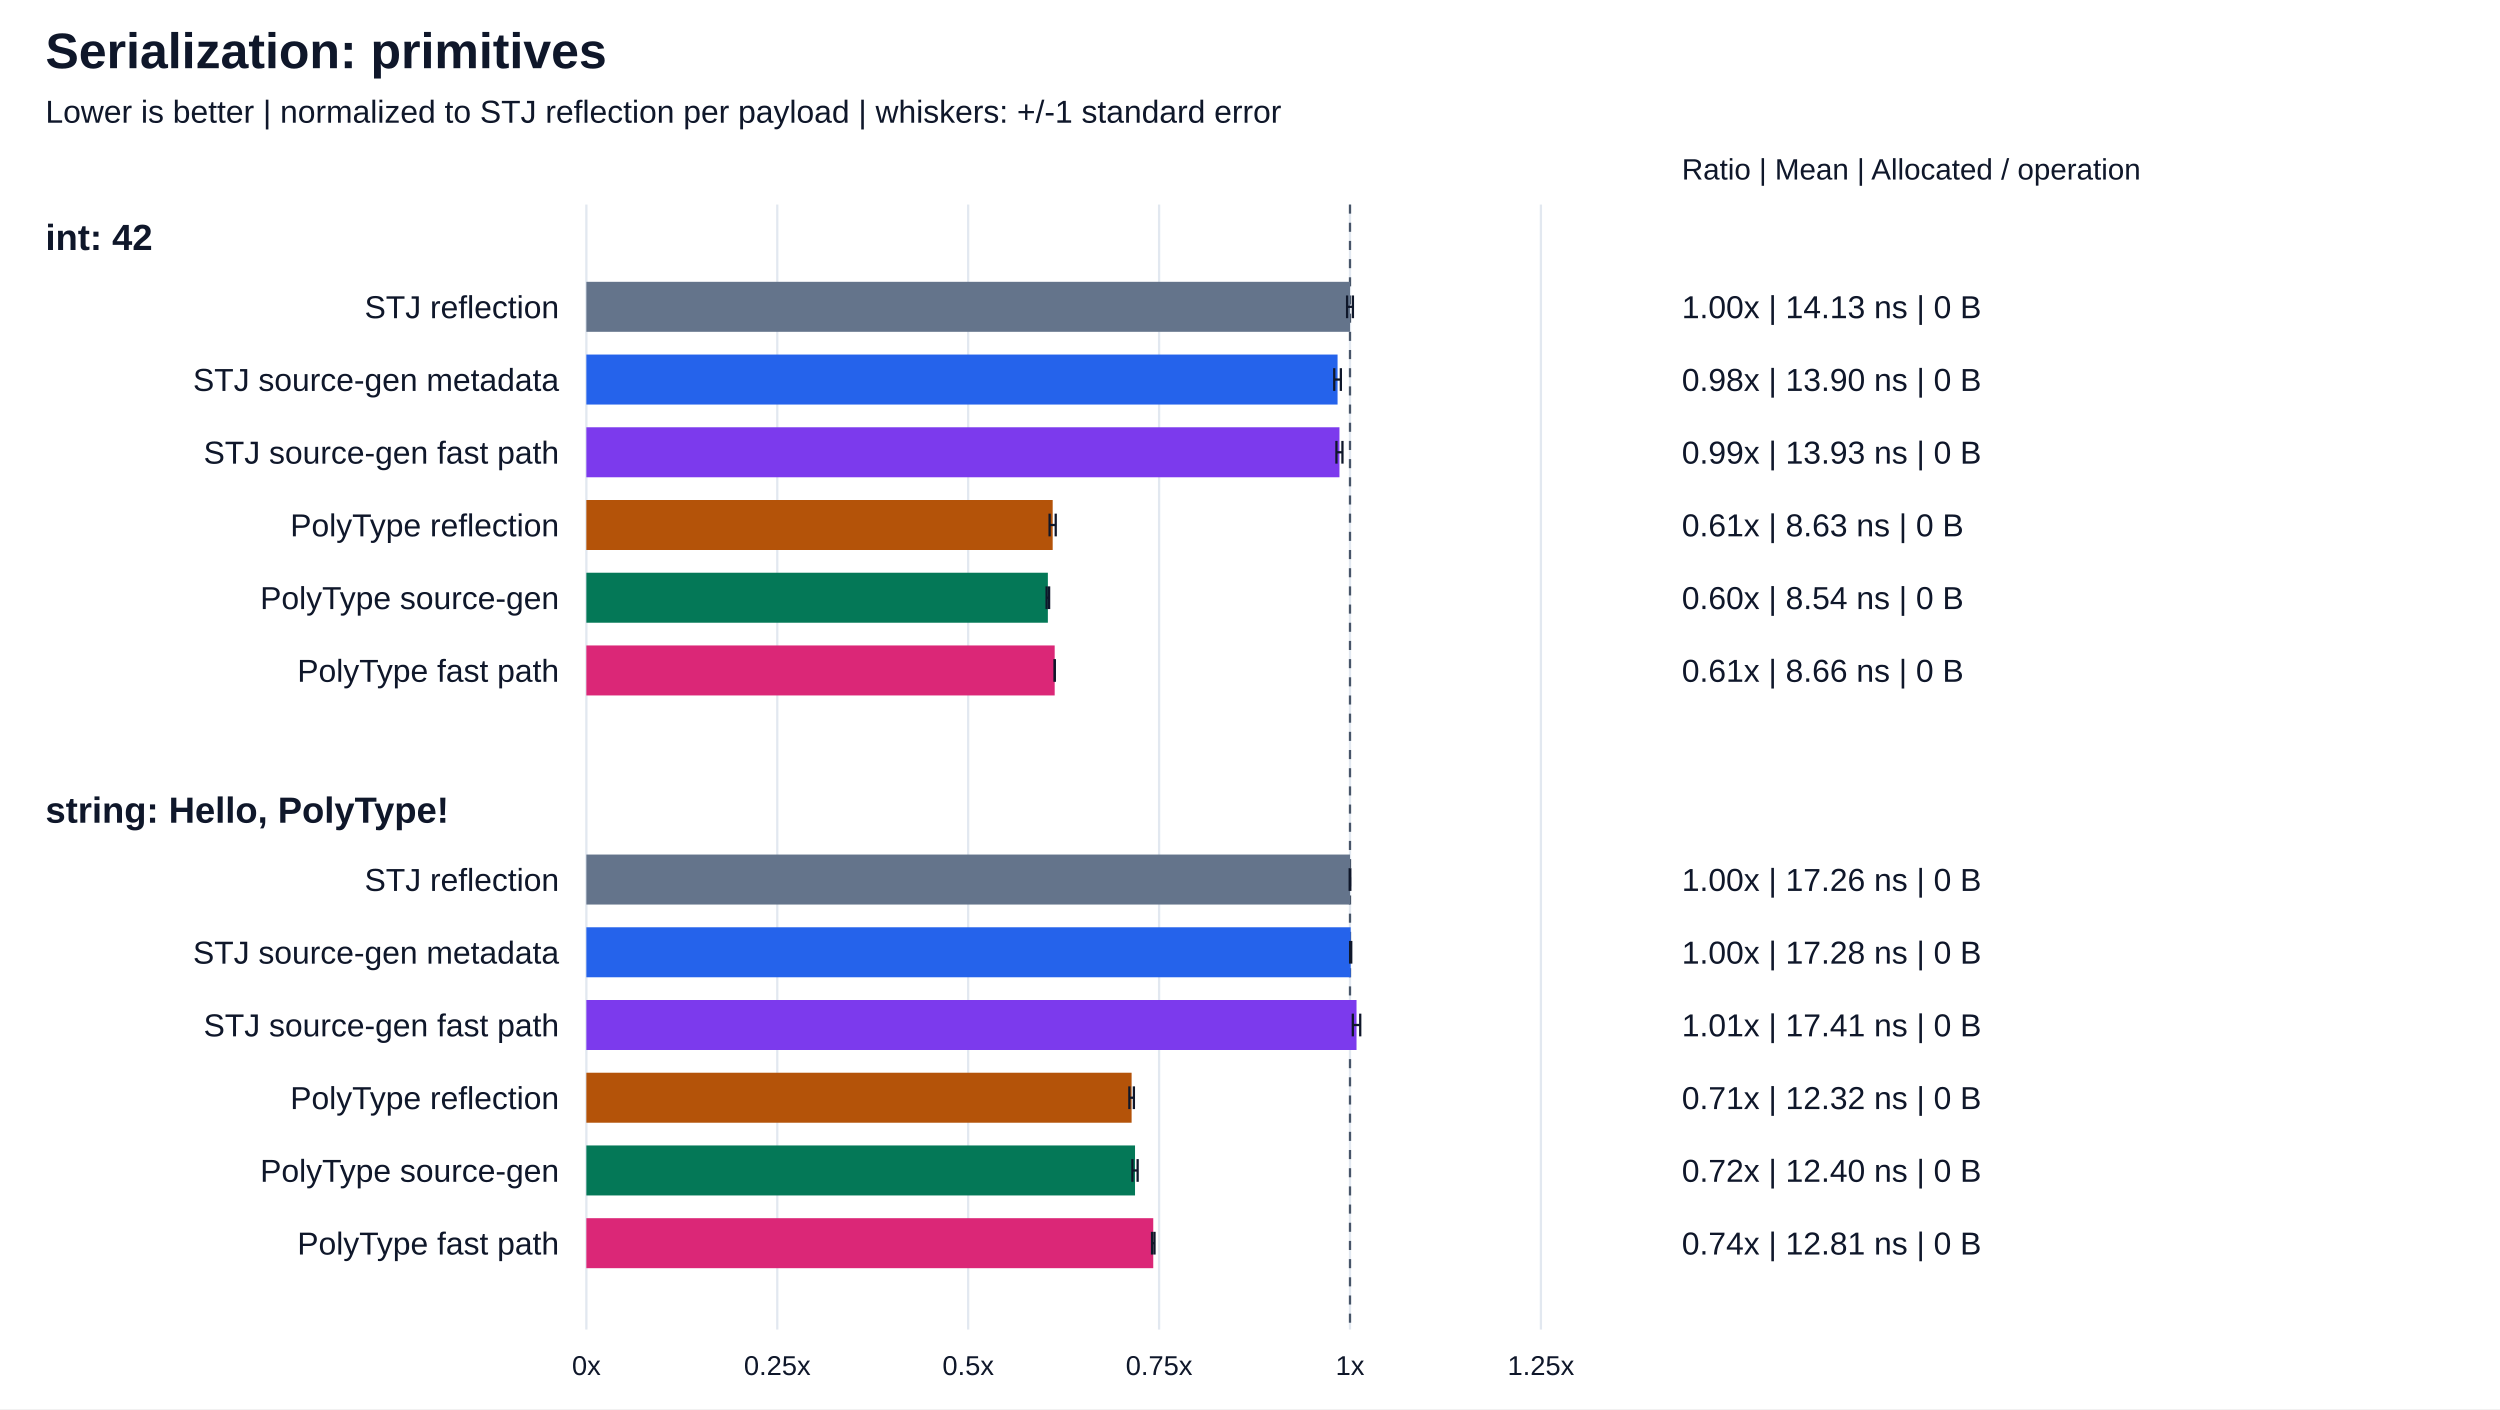
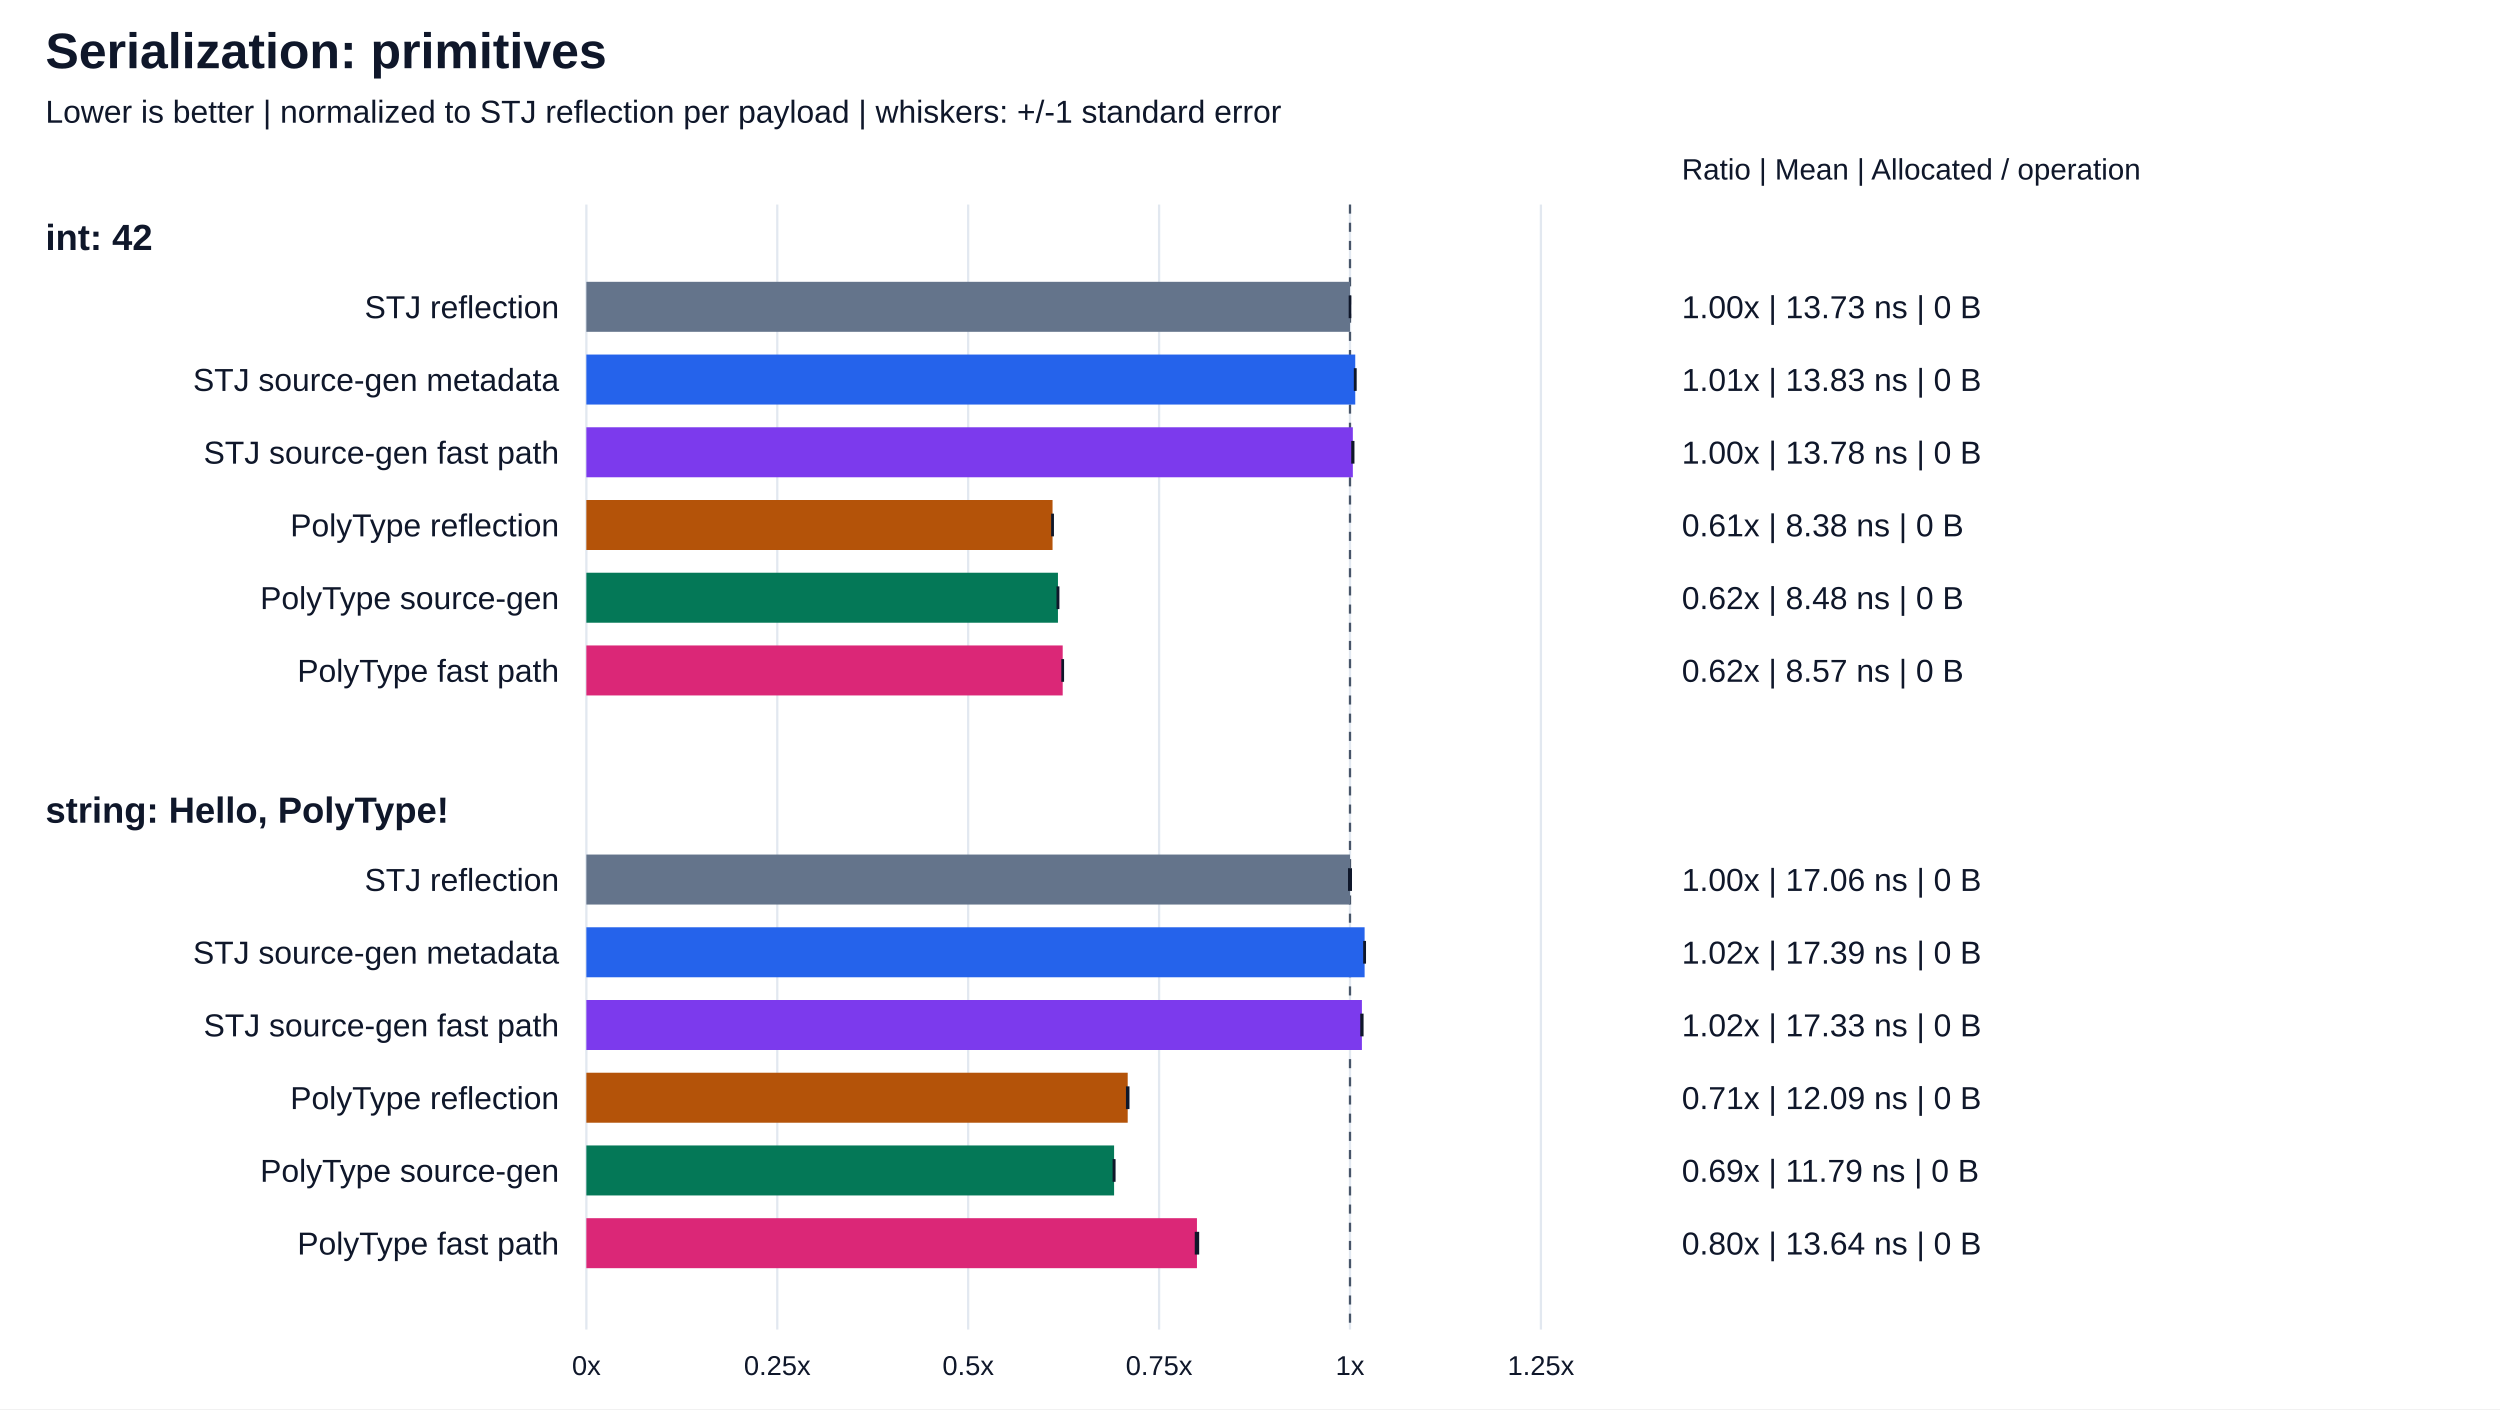
<svg xmlns="http://www.w3.org/2000/svg" width="1100" height="620" viewBox="0 0 1100 620" role="img" aria-labelledby="title desc">
  <rect width="100%" height="100%" fill="#ffffff" />
  <g font-family="Arial, sans-serif" font-size="14" fill="#0f172a">
    <text x="20" y="30" font-size="22" font-weight="bold">Serialization: primitives</text>
    <text x="20" y="54">Lower is better | normalized to STJ reflection per payload | whiskers: +/-1 standard error</text>
    <text x="740" y="79" font-size="13">Ratio | Mean | Allocated / operation</text>
    <line x1="258.00" y1="90" x2="258.00" y2="585" stroke="#e2e8f0" />
    <text x="258.00" y="605" text-anchor="middle" font-size="12">0x</text>
    <line x1="342.00" y1="90" x2="342.00" y2="585" stroke="#e2e8f0" />
    <text x="342.00" y="605" text-anchor="middle" font-size="12">0.25x</text>
    <line x1="426.00" y1="90" x2="426.00" y2="585" stroke="#e2e8f0" />
    <text x="426.00" y="605" text-anchor="middle" font-size="12">0.5x</text>
    <line x1="510.00" y1="90" x2="510.00" y2="585" stroke="#e2e8f0" />
    <text x="510.00" y="605" text-anchor="middle" font-size="12">0.75x</text>
    <line x1="594.00" y1="90" x2="594.00" y2="585" stroke="#e2e8f0" />
    <text x="594.00" y="605" text-anchor="middle" font-size="12">1x</text>
    <line x1="678.00" y1="90" x2="678.00" y2="585" stroke="#e2e8f0" />
    <text x="678.00" y="605" text-anchor="middle" font-size="12">1.25x</text>
    <line x1="594.00" y1="90" x2="594.00" y2="585" stroke="#475569" stroke-dasharray="4 4" />
    <text x="20" y="110" font-weight="bold" font-size="16">int: 42</text>
    <text x="246" y="140" text-anchor="end">STJ reflection</text>
    <rect x="258" y="124" width="336.00" height="22" fill="#64748b" />
-     <path d="M 592.72 135 H 595.28 M 592.72 130 V 140 M 595.28 130 V 140" stroke="#0f172a" fill="none" />
-     <text x="740" y="140">1.00x | 14.13 ns | 0 B</text>
+     <path d="M 593.92 135 H 594.08 M 593.92 130 V 140 M 594.08 130 V 140" stroke="#0f172a" fill="none" />
+     <text x="740" y="140">1.00x | 13.73 ns | 0 B</text>
    <text x="246" y="172" text-anchor="end">STJ source-gen metadata</text>
-     <rect x="258" y="156" width="330.53" height="22" fill="#2563eb" />
-     <path d="M 587.07 167 H 589.98 M 587.07 162 V 172 M 589.98 162 V 172" stroke="#0f172a" fill="none" />
-     <text x="740" y="172">0.98x | 13.90 ns | 0 B</text>
+     <rect x="258" y="156" width="338.31" height="22" fill="#2563eb" />
+     <path d="M 596.18 167 H 596.44 M 596.18 162 V 172 M 596.44 162 V 172" stroke="#0f172a" fill="none" />
+     <text x="740" y="172">1.01x | 13.83 ns | 0 B</text>
    <text x="246" y="204" text-anchor="end">STJ source-gen fast path</text>
-     <rect x="258" y="188" width="331.36" height="22" fill="#7c3aed" />
-     <path d="M 588.03 199 H 590.68 M 588.03 194 V 204 M 590.68 194 V 204" stroke="#0f172a" fill="none" />
-     <text x="740" y="204">0.99x | 13.93 ns | 0 B</text>
+     <rect x="258" y="188" width="337.25" height="22" fill="#7c3aed" />
+     <path d="M 595.04 199 H 595.46 M 595.04 194 V 204 M 595.46 194 V 204" stroke="#0f172a" fill="none" />
+     <text x="740" y="204">1.00x | 13.78 ns | 0 B</text>
    <text x="246" y="236" text-anchor="end">PolyType reflection</text>
-     <rect x="258" y="220" width="205.18" height="22" fill="#b45309" />
-     <path d="M 461.83 231 H 464.52 M 461.83 226 V 236 M 464.52 226 V 236" stroke="#0f172a" fill="none" />
-     <text x="740" y="236">0.61x | 8.63 ns | 0 B</text>
+     <rect x="258" y="220" width="205.12" height="22" fill="#b45309" />
+     <path d="M 463.00 231 H 463.24 M 463.00 226 V 236 M 463.24 226 V 236" stroke="#0f172a" fill="none" />
+     <text x="740" y="236">0.61x | 8.38 ns | 0 B</text>
    <text x="246" y="268" text-anchor="end">PolyType source-gen</text>
-     <rect x="258" y="252" width="203.06" height="22" fill="#047857" />
-     <path d="M 460.51 263 H 461.61 M 460.51 258 V 268 M 461.61 258 V 268" stroke="#0f172a" fill="none" />
-     <text x="740" y="268">0.60x | 8.54 ns | 0 B</text>
+     <rect x="258" y="252" width="207.50" height="22" fill="#047857" />
+     <path d="M 465.36 263 H 465.64 M 465.36 258 V 268 M 465.64 258 V 268" stroke="#0f172a" fill="none" />
+     <text x="740" y="268">0.62x | 8.48 ns | 0 B</text>
    <text x="246" y="300" text-anchor="end">PolyType fast path</text>
-     <rect x="258" y="284" width="206.06" height="22" fill="#db2777" />
-     <path d="M 463.99 295 H 464.13 M 463.99 290 V 300 M 464.13 290 V 300" stroke="#0f172a" fill="none" />
-     <text x="740" y="300">0.61x | 8.66 ns | 0 B</text>
+     <rect x="258" y="284" width="209.59" height="22" fill="#db2777" />
+     <path d="M 467.48 295 H 467.69 M 467.48 290 V 300 M 467.69 290 V 300" stroke="#0f172a" fill="none" />
+     <text x="740" y="300">0.62x | 8.57 ns | 0 B</text>
    <text x="20" y="362" font-weight="bold" font-size="16">string: Hello, PolyType!</text>
    <text x="246" y="392" text-anchor="end">STJ reflection</text>
    <rect x="258" y="376" width="336.00" height="22" fill="#64748b" />
-     <path d="M 593.87 387 H 594.13 M 593.87 382 V 392 M 594.13 382 V 392" stroke="#0f172a" fill="none" />
-     <text x="740" y="392">1.00x | 17.26 ns | 0 B</text>
+     <path d="M 593.62 387 H 594.38 M 593.62 382 V 392 M 594.38 382 V 392" stroke="#0f172a" fill="none" />
+     <text x="740" y="392">1.00x | 17.06 ns | 0 B</text>
    <text x="246" y="424" text-anchor="end">STJ source-gen metadata</text>
-     <rect x="258" y="408" width="336.30" height="22" fill="#2563eb" />
-     <path d="M 594.05 419 H 594.54 M 594.05 414 V 424 M 594.54 414 V 424" stroke="#0f172a" fill="none" />
-     <text x="740" y="424">1.00x | 17.28 ns | 0 B</text>
+     <rect x="258" y="408" width="342.43" height="22" fill="#2563eb" />
+     <path d="M 600.30 419 H 600.55 M 600.30 414 V 424 M 600.55 414 V 424" stroke="#0f172a" fill="none" />
+     <text x="740" y="424">1.02x | 17.39 ns | 0 B</text>
    <text x="246" y="456" text-anchor="end">STJ source-gen fast path</text>
-     <rect x="258" y="440" width="338.87" height="22" fill="#7c3aed" />
-     <path d="M 595.24 451 H 598.50 M 595.24 446 V 456 M 598.50 446 V 456" stroke="#0f172a" fill="none" />
-     <text x="740" y="456">1.01x | 17.41 ns | 0 B</text>
+     <rect x="258" y="440" width="341.24" height="22" fill="#7c3aed" />
+     <path d="M 599.01 451 H 599.47 M 599.01 446 V 456 M 599.47 446 V 456" stroke="#0f172a" fill="none" />
+     <text x="740" y="456">1.02x | 17.33 ns | 0 B</text>
    <text x="246" y="488" text-anchor="end">PolyType reflection</text>
-     <rect x="258" y="472" width="239.91" height="22" fill="#b45309" />
-     <path d="M 496.92 483 H 498.91 M 496.92 478 V 488 M 498.91 478 V 488" stroke="#0f172a" fill="none" />
-     <text x="740" y="488">0.71x | 12.32 ns | 0 B</text>
+     <rect x="258" y="472" width="238.19" height="22" fill="#b45309" />
+     <path d="M 495.92 483 H 496.47 M 495.92 478 V 488 M 496.47 478 V 488" stroke="#0f172a" fill="none" />
+     <text x="740" y="488">0.71x | 12.09 ns | 0 B</text>
    <text x="246" y="520" text-anchor="end">PolyType source-gen</text>
-     <rect x="258" y="504" width="241.41" height="22" fill="#047857" />
-     <path d="M 498.26 515 H 500.56 M 498.26 510 V 520 M 500.56 510 V 520" stroke="#0f172a" fill="none" />
-     <text x="740" y="520">0.72x | 12.40 ns | 0 B</text>
+     <rect x="258" y="504" width="232.20" height="22" fill="#047857" />
+     <path d="M 490.04 515 H 490.35 M 490.04 510 V 520 M 490.35 510 V 520" stroke="#0f172a" fill="none" />
+     <text x="740" y="520">0.69x | 11.79 ns | 0 B</text>
    <text x="246" y="552" text-anchor="end">PolyType fast path</text>
-     <rect x="258" y="536" width="249.43" height="22" fill="#db2777" />
-     <path d="M 506.89 547 H 507.98 M 506.89 542 V 552 M 507.98 542 V 552" stroke="#0f172a" fill="none" />
-     <text x="740" y="552">0.74x | 12.81 ns | 0 B</text>
+     <rect x="258" y="536" width="268.66" height="22" fill="#db2777" />
+     <path d="M 526.19 547 H 527.14 M 526.19 542 V 552 M 527.14 542 V 552" stroke="#0f172a" fill="none" />
+     <text x="740" y="552">0.80x | 13.64 ns | 0 B</text>
  </g>
</svg>
